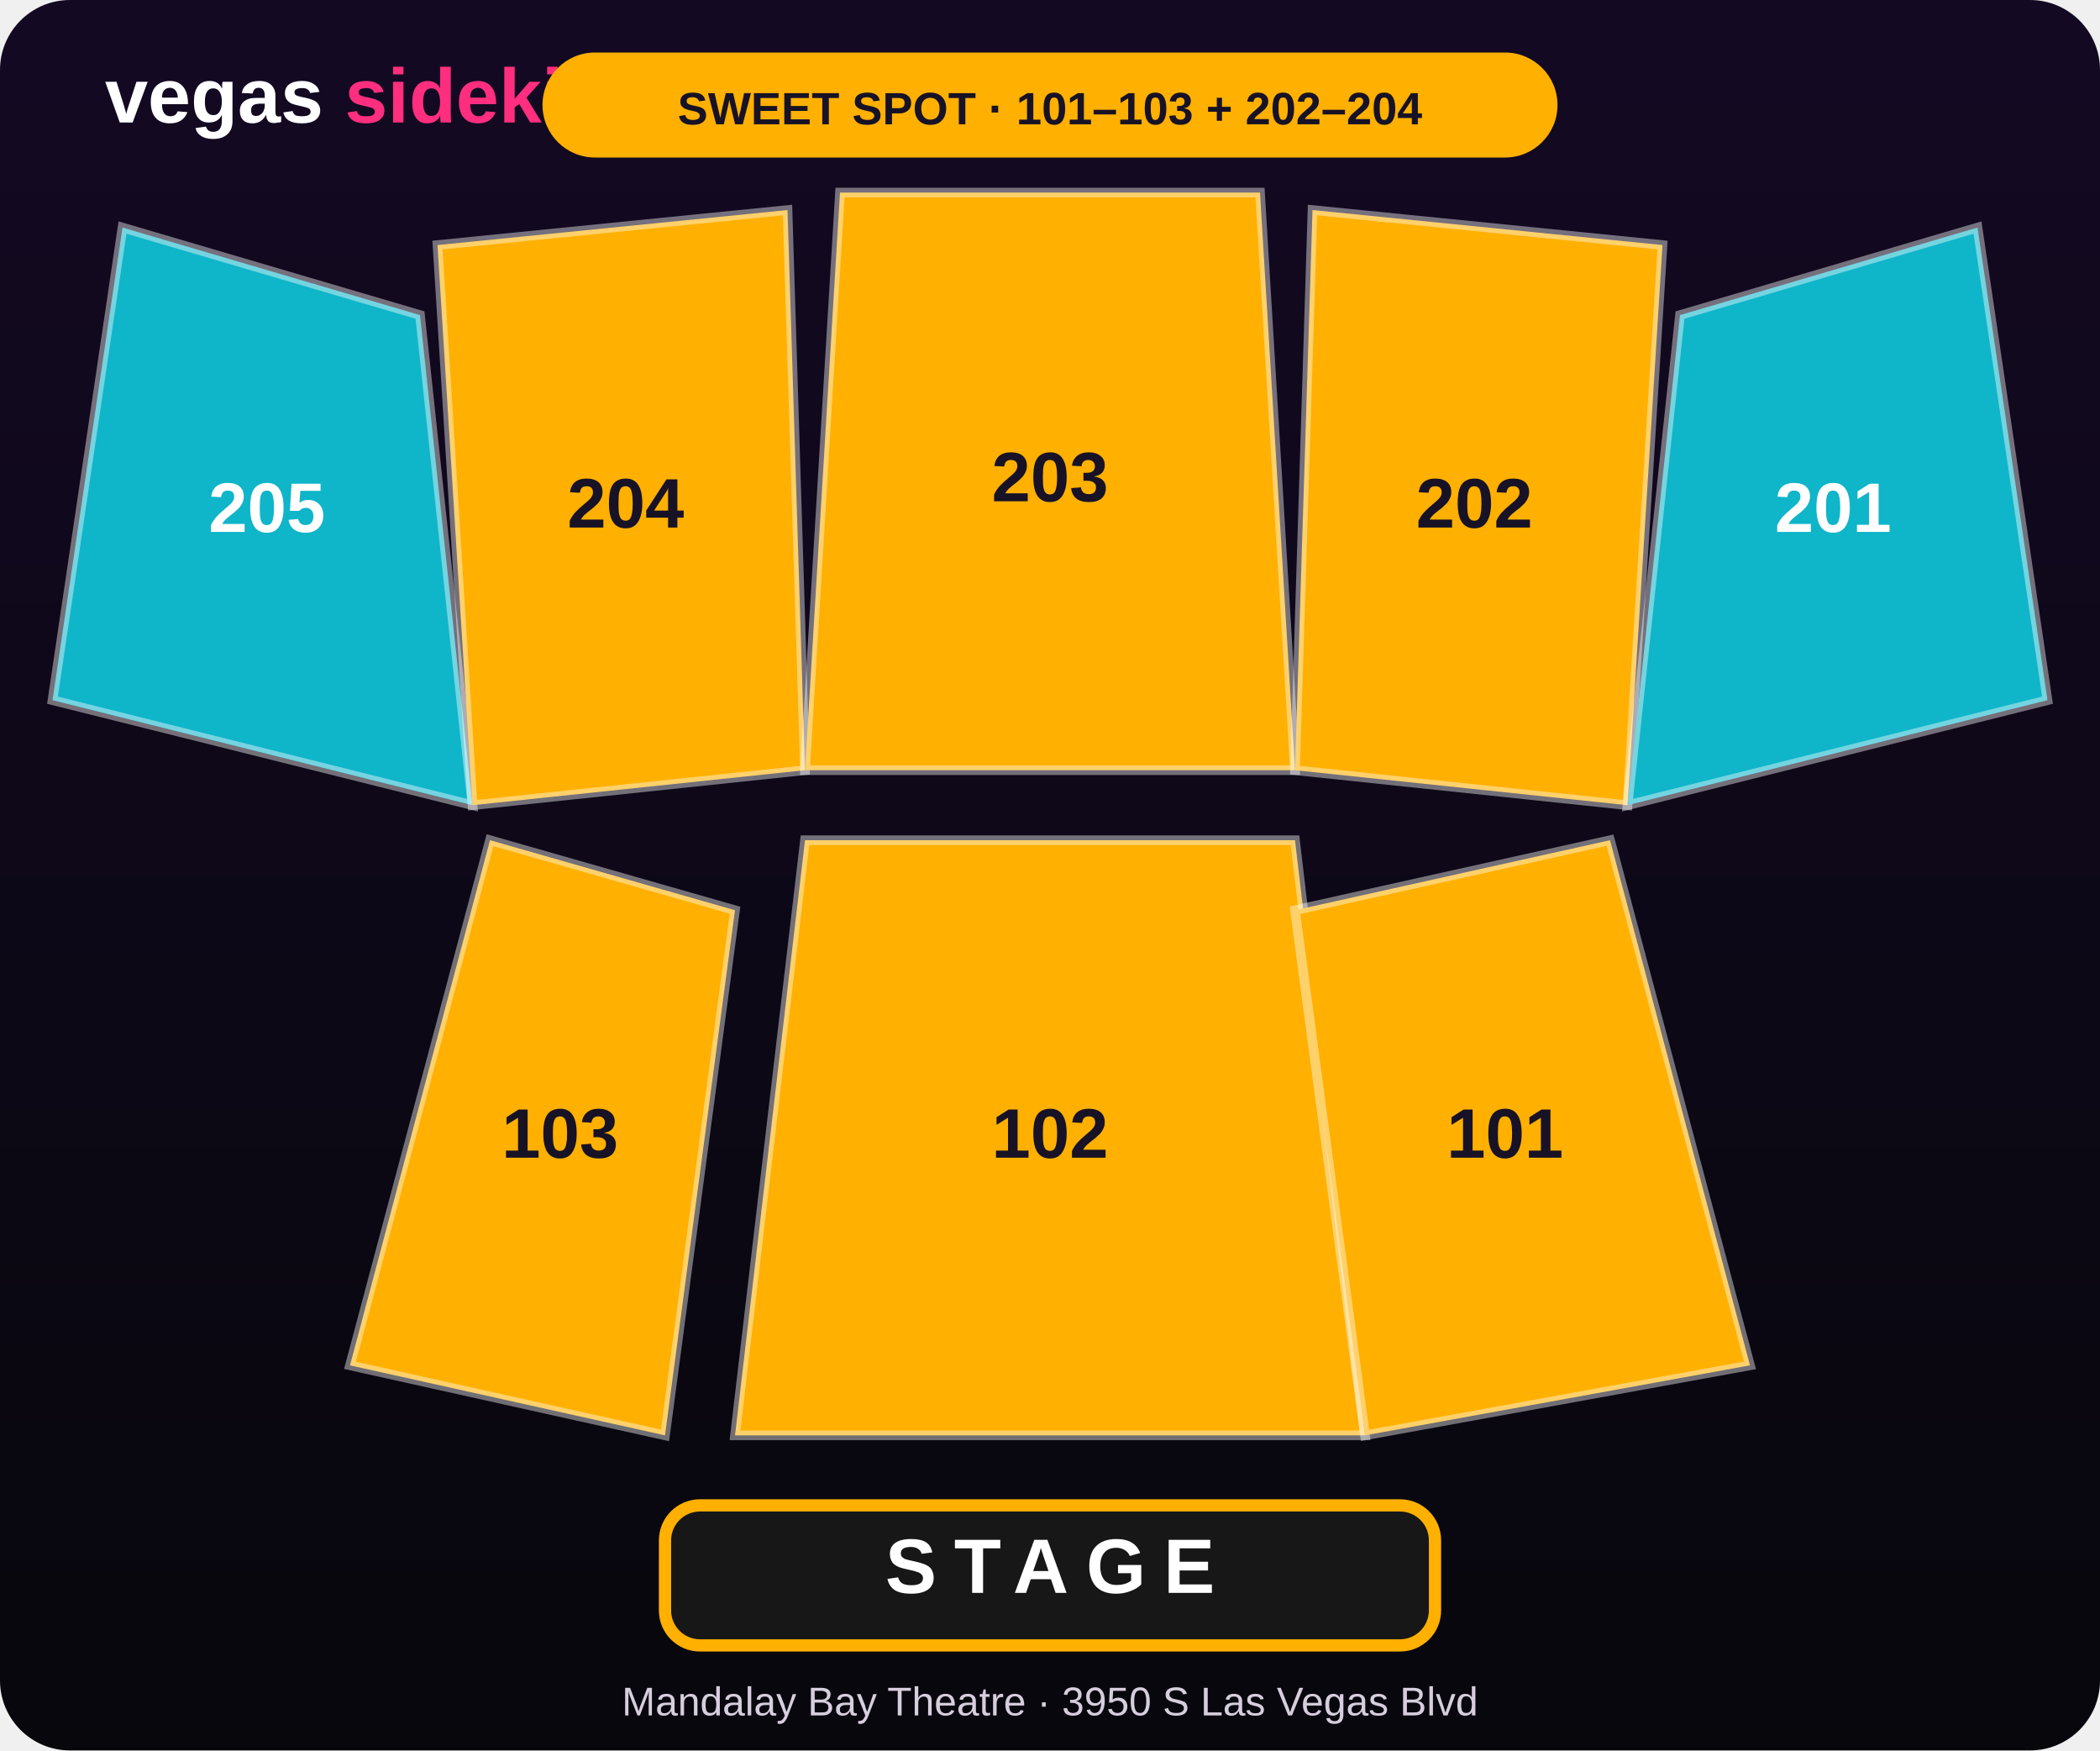
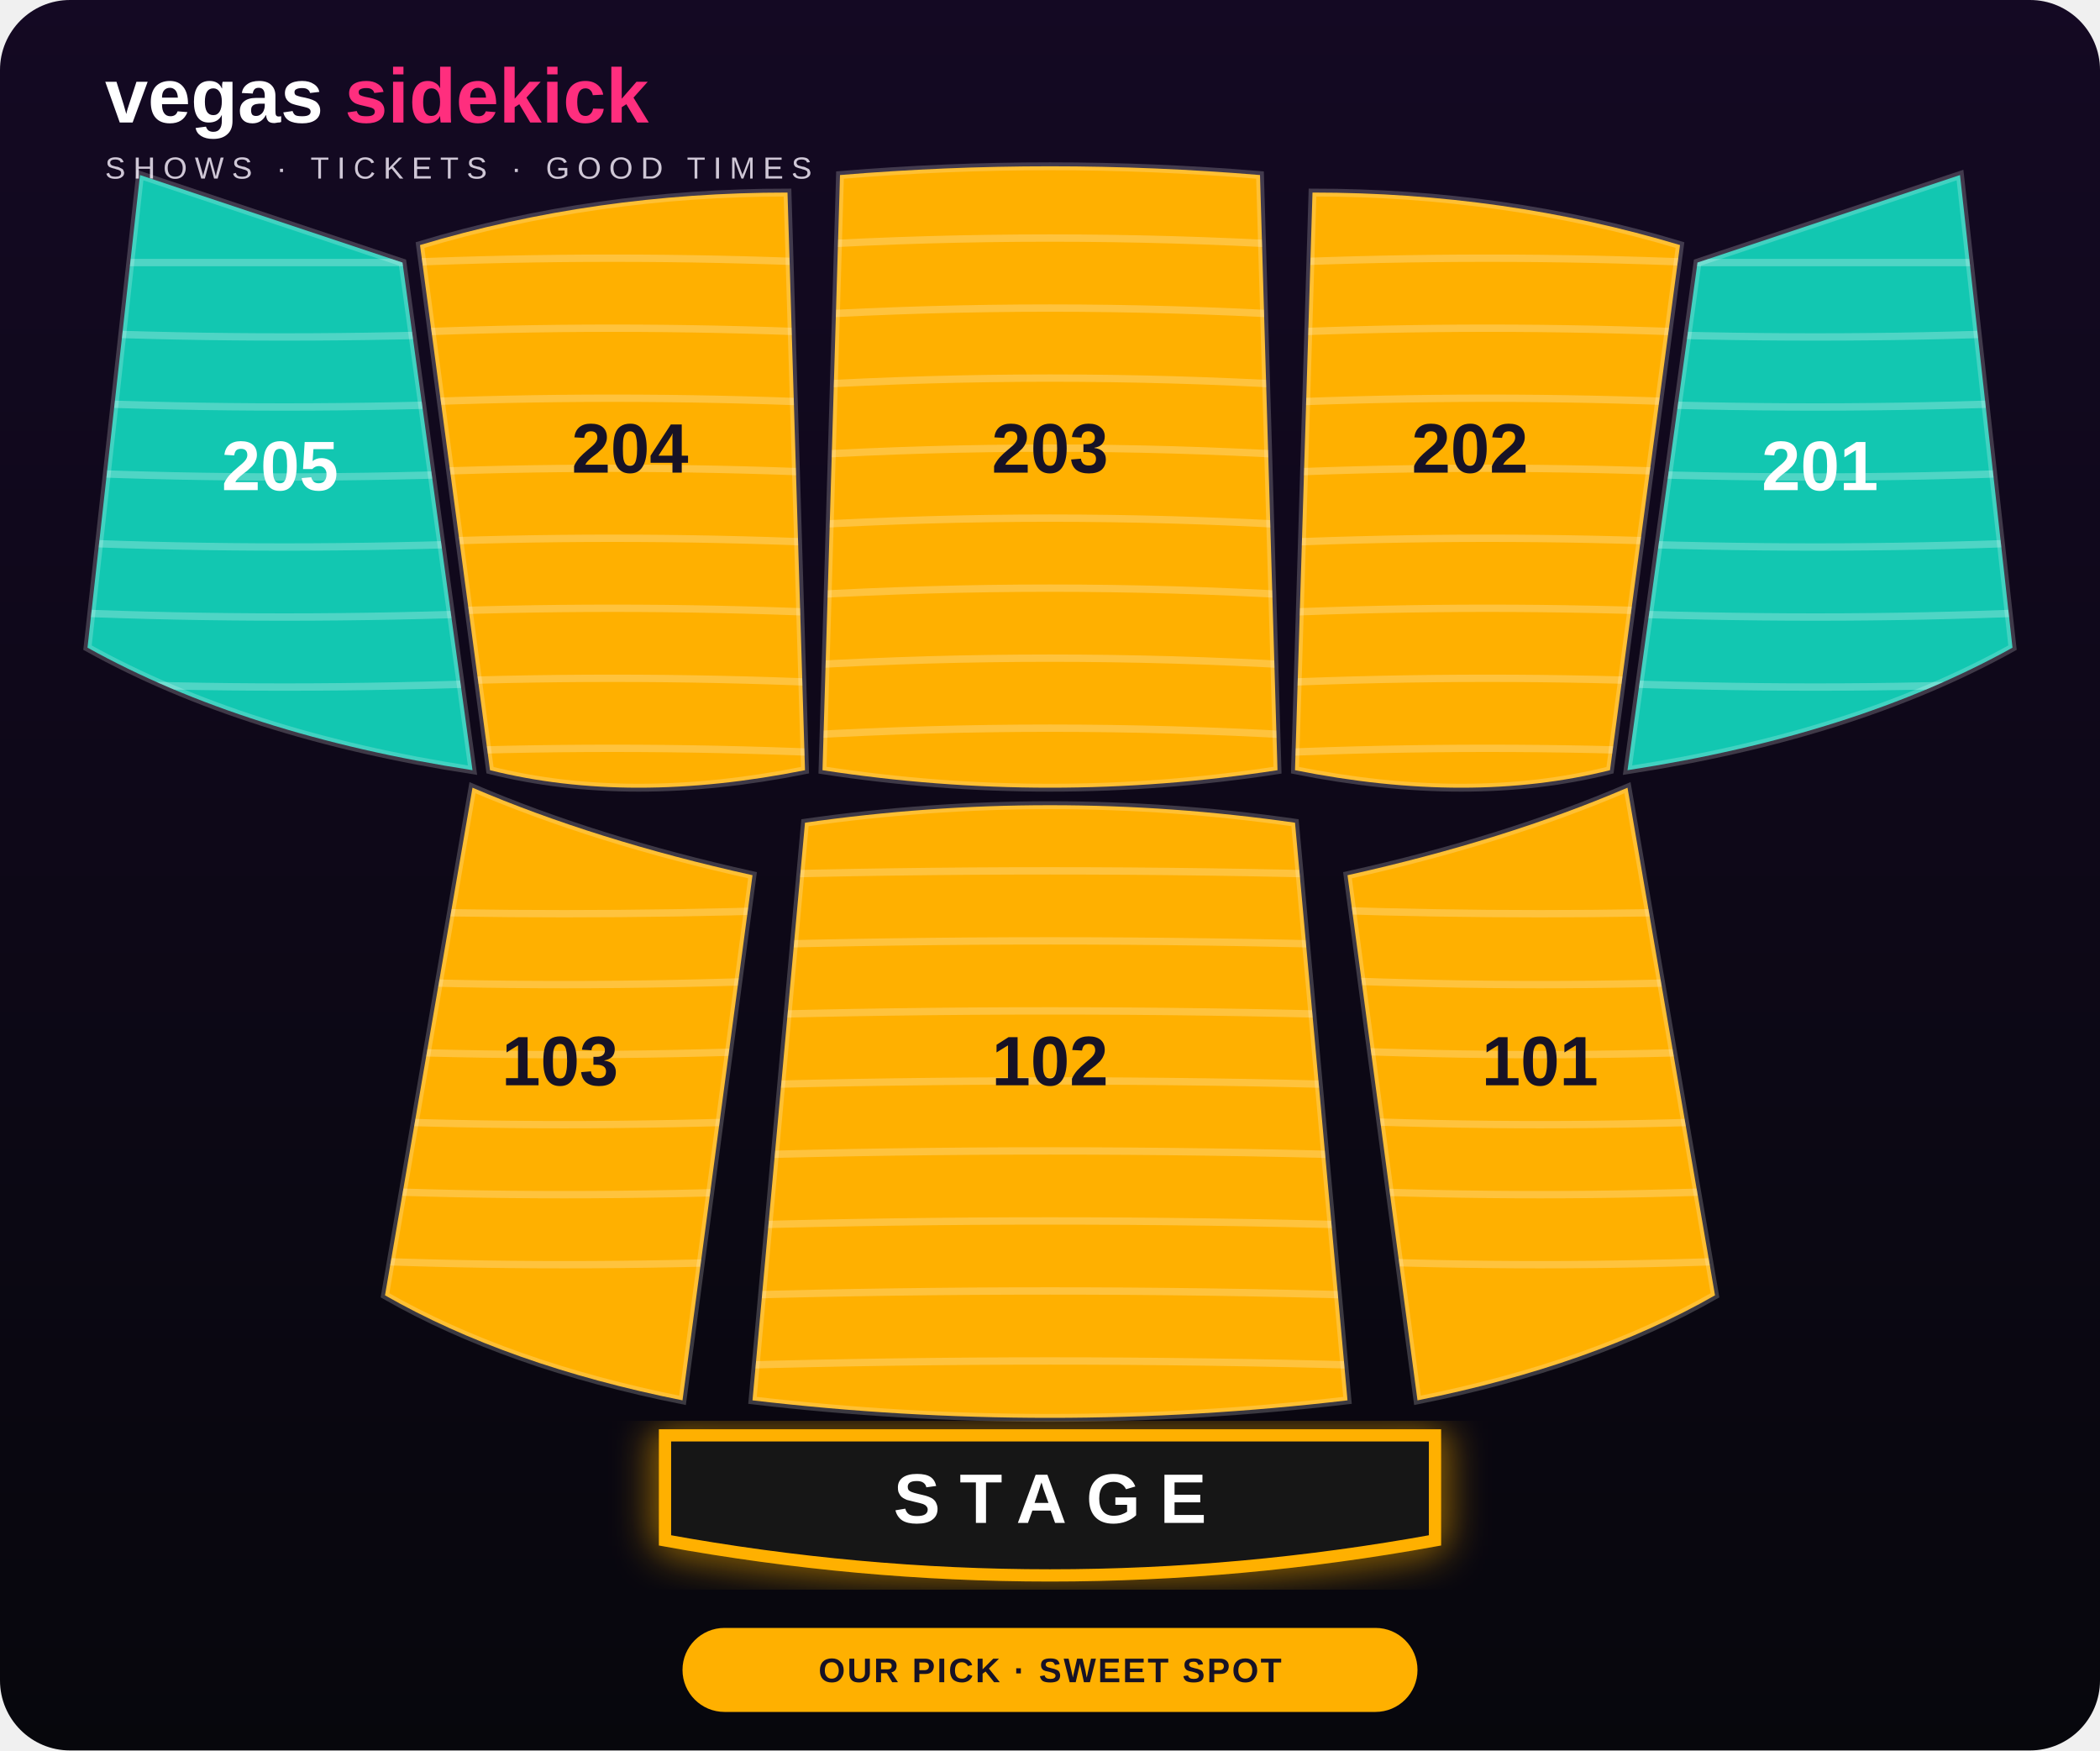
<svg xmlns="http://www.w3.org/2000/svg" width="1200" height="1000" viewBox="0 0 120 100">
  <defs>
    <linearGradient id="bg" x1="0" y1="0" x2="0" y2="1">
      <stop stop-color="#140923" />
      <stop offset="1" stop-color="#07070c" />
    </linearGradient>
+     <filter id="glow">
+       <feGaussianBlur stdDeviation="1.2" result="b" />
+       <feMerge>
+         <feMergeNode in="b" />
+         <feMergeNode in="SourceGraphic" />
+       </feMerge>
+     </filter>
+     <clipPath id="c103">
+       <path d="M22 74 Q29 78 39 80 L43 50 Q34 48 27 45 Z" />
+     </clipPath>
+     <clipPath id="c102">
+       <path d="M43 80 Q60 82 77 80 L74 47 Q60 45 46 47 Z" />
+     </clipPath>
+     <clipPath id="c101">
+       <path d="M81 80 Q91 78 98 74 L93 45 Q86 48 77 50 Z" />
+     </clipPath>
+     <clipPath id="c205">
+       <path d="M5 37 Q14 42 27 44 L23 15 Q14 12 8 10 Z" />
+     </clipPath>
+     <clipPath id="c204">
+       <path d="M28 44 Q36 46 46 44 L45 11 Q34 11 24 14 Z" />
+     </clipPath>
+     <clipPath id="c203">
+       <path d="M47 44 Q60 46 73 44 L72 10 Q60 9 48 10 Z" />
+     </clipPath>
+     <clipPath id="c202">
+       <path d="M74 44 Q84 46 92 44 L96 14 Q86 11 75 11 Z" />
+     </clipPath>
+     <clipPath id="c201">
+       <path d="M93 44 Q106 42 115 37 L112 10 Q106 12 97 15 Z" />
+     </clipPath>
  </defs>
  <rect width="120" height="100" rx="4" fill="url(#bg)" />
  <text x="6" y="7" fill="#fff" font-family="Arial,sans-serif" font-size="4.4" font-weight="800">vegas <tspan fill="#ff2e7e">sidekick</tspan>
  </text>
-   <rect x="38" y="86" width="44" height="8" rx="2" fill="#171717" stroke="#ffb000" stroke-width=".7" />
-   <text x="60" y="91" text-anchor="middle" fill="#fff" font-family="Arial,sans-serif" font-size="4.4" font-weight="900" letter-spacing="1">STAGE</text>
-   <polygon points="20,78 38,82 42,52 28,48" fill="#ffb000" stroke="#fff" stroke-opacity=".42" stroke-width=".55" />
-   <text x="32.00" y="65.00" text-anchor="middle" dominant-baseline="middle" fill="#171225" font-family="Arial,sans-serif" font-size="4" font-weight="800">103</text>
-   <polygon points="42,82 78,82 74,48 46,48" fill="#ffb000" stroke="#fff" stroke-opacity=".42" stroke-width=".55" />
-   <text x="60.00" y="65.00" text-anchor="middle" dominant-baseline="middle" fill="#171225" font-family="Arial,sans-serif" font-size="4" font-weight="800">102</text>
-   <polygon points="78,82 100,78 92,48 74,52" fill="#ffb000" stroke="#fff" stroke-opacity=".42" stroke-width=".55" />
-   <text x="86.00" y="65.00" text-anchor="middle" dominant-baseline="middle" fill="#171225" font-family="Arial,sans-serif" font-size="4" font-weight="800">101</text>
-   <polygon points="3,40 27,46 24,18 7,13" fill="#0fb5c9" stroke="#fff" stroke-opacity=".42" stroke-width=".55" />
-   <text x="15.25" y="29.25" text-anchor="middle" dominant-baseline="middle" fill="#fff" font-family="Arial,sans-serif" font-size="4" font-weight="800">205</text>
-   <polygon points="27,46 46,44 45,12 25,14" fill="#ffb000" stroke="#fff" stroke-opacity=".42" stroke-width=".55" />
-   <text x="35.75" y="29.00" text-anchor="middle" dominant-baseline="middle" fill="#171225" font-family="Arial,sans-serif" font-size="4" font-weight="800">204</text>
-   <polygon points="46,44 74,44 72,11 48,11" fill="#ffb000" stroke="#fff" stroke-opacity=".42" stroke-width=".55" />
-   <text x="60.00" y="27.50" text-anchor="middle" dominant-baseline="middle" fill="#171225" font-family="Arial,sans-serif" font-size="4" font-weight="800">203</text>
-   <polygon points="74,44 93,46 95,14 75,12" fill="#ffb000" stroke="#fff" stroke-opacity=".42" stroke-width=".55" />
-   <text x="84.25" y="29.00" text-anchor="middle" dominant-baseline="middle" fill="#171225" font-family="Arial,sans-serif" font-size="4" font-weight="800">202</text>
-   <polygon points="93,46 117,40 113,13 96,18" fill="#0fb5c9" stroke="#fff" stroke-opacity=".42" stroke-width=".55" />
-   <text x="104.75" y="29.25" text-anchor="middle" dominant-baseline="middle" fill="#fff" font-family="Arial,sans-serif" font-size="4" font-weight="800">201</text>
-   <rect x="31" y="3" width="58" height="6" rx="3" fill="#ffb000" />
-   <text x="60" y="7.1" text-anchor="middle" fill="#171225" font-family="Arial,sans-serif" font-size="2.6" font-weight="900">SWEET SPOT · 101–103 + 202–204</text>
-   <text x="60" y="98" text-anchor="middle" fill="#d7cedd" font-family="Arial,sans-serif" font-size="2.3">Mandalay Bay Theatre · 3950 S Las Vegas Blvd</text>
+   <text x="6" y="10.2" fill="#cfc7d6" font-family="Arial,sans-serif" font-size="1.75" letter-spacing=".45">SHOWS · TICKETS · GOOD TIMES</text>
+   <path d="M5 37 Q14 42 27 44 L23 15 Q14 12 8 10 Z" fill="#12c7b1" stroke="#fff" stroke-opacity=".2" stroke-width=".45" />
+   <g clip-path="url(#c205)" fill="none" stroke="#fff" stroke-opacity=".26" stroke-width=".42">
+     <path d="M4 15 Q16 15 29 15" />
+     <path d="M4 19 Q16 19.5 29 19" />
+     <path d="M4 23 Q16 23.5 29 23" />
+     <path d="M4 27 Q16 27.5 29 27" />
+     <path d="M4 31 Q16 31.5 29 31" />
+     <path d="M4 35 Q16 35.5 29 35" />
+     <path d="M4 39 Q16 39.5 29 39" />
+   </g>
+   <text x="16" y="28" text-anchor="middle" fill="#fff" font-family="Arial,sans-serif" font-size="4" font-weight="800">205</text>
+   <path d="M28 44 Q36 46 46 44 L45 11 Q34 11 24 14 Z" fill="#ffb000" stroke="#fff" stroke-opacity=".2" stroke-width=".45" />
+   <g clip-path="url(#c204)" fill="none" stroke="#fff" stroke-opacity=".24" stroke-width=".42">
+     <path d="M23 15 Q35 14.5 47 15" />
+     <path d="M23 19 Q35 18.5 47 19" />
+     <path d="M23 23 Q35 22.5 47 23" />
+     <path d="M23 27 Q35 26.5 47 27" />
+     <path d="M23 31 Q35 30.5 47 31" />
+     <path d="M23 35 Q35 34.5 47 35" />
+     <path d="M23 39 Q35 38.5 47 39" />
+     <path d="M23 43 Q35 42.5 47 43" />
+   </g>
+   <text x="36" y="27" text-anchor="middle" fill="#171225" font-family="Arial,sans-serif" font-size="4" font-weight="800">204</text>
+   <path d="M47 44 Q60 46 73 44 L72 10 Q60 9 48 10 Z" fill="#ffb000" stroke="#fff" stroke-opacity=".2" stroke-width=".45" />
+   <g clip-path="url(#c203)" fill="none" stroke="#fff" stroke-opacity=".24" stroke-width=".42">
+     <path d="M46 14 Q60 13.2 74 14" />
+     <path d="M46 18 Q60 17.2 74 18" />
+     <path d="M46 22 Q60 21.2 74 22" />
+     <path d="M46 26 Q60 25.2 74 26" />
+     <path d="M46 30 Q60 29.2 74 30" />
+     <path d="M46 34 Q60 33.2 74 34" />
+     <path d="M46 38 Q60 37.2 74 38" />
+     <path d="M46 42 Q60 41.2 74 42" />
+   </g>
+   <text x="60" y="27" text-anchor="middle" fill="#171225" font-family="Arial,sans-serif" font-size="4" font-weight="800">203</text>
+   <path d="M74 44 Q84 46 92 44 L96 14 Q86 11 75 11 Z" fill="#ffb000" stroke="#fff" stroke-opacity=".2" stroke-width=".45" />
+   <g clip-path="url(#c202)" fill="none" stroke="#fff" stroke-opacity=".24" stroke-width=".42">
+     <path d="M73 15 Q85 14.5 97 15" />
+     <path d="M73 19 Q85 18.5 97 19" />
+     <path d="M73 23 Q85 22.5 97 23" />
+     <path d="M73 27 Q85 26.5 97 27" />
+     <path d="M73 31 Q85 30.5 97 31" />
+     <path d="M73 35 Q85 34.5 97 35" />
+     <path d="M73 39 Q85 38.5 97 39" />
+     <path d="M73 43 Q85 42.5 97 43" />
+   </g>
+   <text x="84" y="27" text-anchor="middle" fill="#171225" font-family="Arial,sans-serif" font-size="4" font-weight="800">202</text>
+   <path d="M93 44 Q106 42 115 37 L112 10 Q106 12 97 15 Z" fill="#12c7b1" stroke="#fff" stroke-opacity=".2" stroke-width=".45" />
+   <g clip-path="url(#c201)" fill="none" stroke="#fff" stroke-opacity=".26" stroke-width=".42">
+     <path d="M91 15 Q104 15 116 15" />
+     <path d="M91 19 Q104 19.5 116 19" />
+     <path d="M91 23 Q104 23.5 116 23" />
+     <path d="M91 27 Q104 27.5 116 27" />
+     <path d="M91 31 Q104 31.5 116 31" />
+     <path d="M91 35 Q104 35.5 116 35" />
+     <path d="M91 39 Q104 39.5 116 39" />
+   </g>
+   <text x="104" y="28" text-anchor="middle" fill="#fff" font-family="Arial,sans-serif" font-size="4" font-weight="800">201</text>
+   <path d="M22 74 Q29 78 39 80 L43 50 Q34 48 27 45 Z" fill="#ffb000" stroke="#fff" stroke-opacity=".2" stroke-width=".45" />
+   <g clip-path="url(#c103)" fill="none" stroke="#fff" stroke-opacity=".24" stroke-width=".42">
+     <path d="M20 52 Q32 52.4 45 52" />
+     <path d="M20 56 Q32 56.5 45 56" />
+     <path d="M20 60 Q32 60.5 45 60" />
+     <path d="M20 64 Q32 64.5 45 64" />
+     <path d="M20 68 Q32 68.5 45 68" />
+     <path d="M20 72 Q32 72.5 45 72" />
+   </g>
+   <text x="32" y="62" text-anchor="middle" fill="#171225" font-family="Arial,sans-serif" font-size="4" font-weight="800">103</text>
+   <path d="M43 80 Q60 82 77 80 L74 47 Q60 45 46 47 Z" fill="#ffb000" stroke="#fff" stroke-opacity=".2" stroke-width=".45" />
+   <g clip-path="url(#c102)" fill="none" stroke="#fff" stroke-opacity=".24" stroke-width=".42">
+     <path d="M42 50 Q60 49.5 78 50" />
+     <path d="M42 54 Q60 53.5 78 54" />
+     <path d="M42 58 Q60 57.5 78 58" />
+     <path d="M42 62 Q60 61.5 78 62" />
+     <path d="M42 66 Q60 65.5 78 66" />
+     <path d="M42 70 Q60 69.5 78 70" />
+     <path d="M42 74 Q60 73.5 78 74" />
+     <path d="M42 78 Q60 77.5 78 78" />
+   </g>
+   <text x="60" y="62" text-anchor="middle" fill="#171225" font-family="Arial,sans-serif" font-size="4" font-weight="800">102</text>
+   <path d="M81 80 Q91 78 98 74 L93 45 Q86 48 77 50 Z" fill="#ffb000" stroke="#fff" stroke-opacity=".2" stroke-width=".45" />
+   <g clip-path="url(#c101)" fill="none" stroke="#fff" stroke-opacity=".24" stroke-width=".42">
+     <path d="M76 52 Q88 52.4 100 52" />
+     <path d="M76 56 Q88 56.5 100 56" />
+     <path d="M76 60 Q88 60.5 100 60" />
+     <path d="M76 64 Q88 64.5 100 64" />
+     <path d="M76 68 Q88 68.5 100 68" />
+     <path d="M76 72 Q88 72.5 100 72" />
+   </g>
+   <text x="88" y="62" text-anchor="middle" fill="#171225" font-family="Arial,sans-serif" font-size="4" font-weight="800">101</text>
+   <path d="M38 82 H82 V88 Q60 92 38 88 Z" fill="#151217" stroke="#ffb000" stroke-width=".7" filter="url(#glow)" />
+   <text x="60" y="87" text-anchor="middle" fill="#fff" font-family="Arial,sans-serif" font-size="4" font-weight="900" letter-spacing="1.1">STAGE</text>
+   <rect x="39" y="93" width="42" height="4.8" rx="2.4" fill="#ffb000" />
+   <text x="60" y="96.1" text-anchor="middle" fill="#171225" font-family="Arial,sans-serif" font-size="1.95" font-weight="900" letter-spacing=".12">OUR PICK · SWEET SPOT</text>
</svg>
